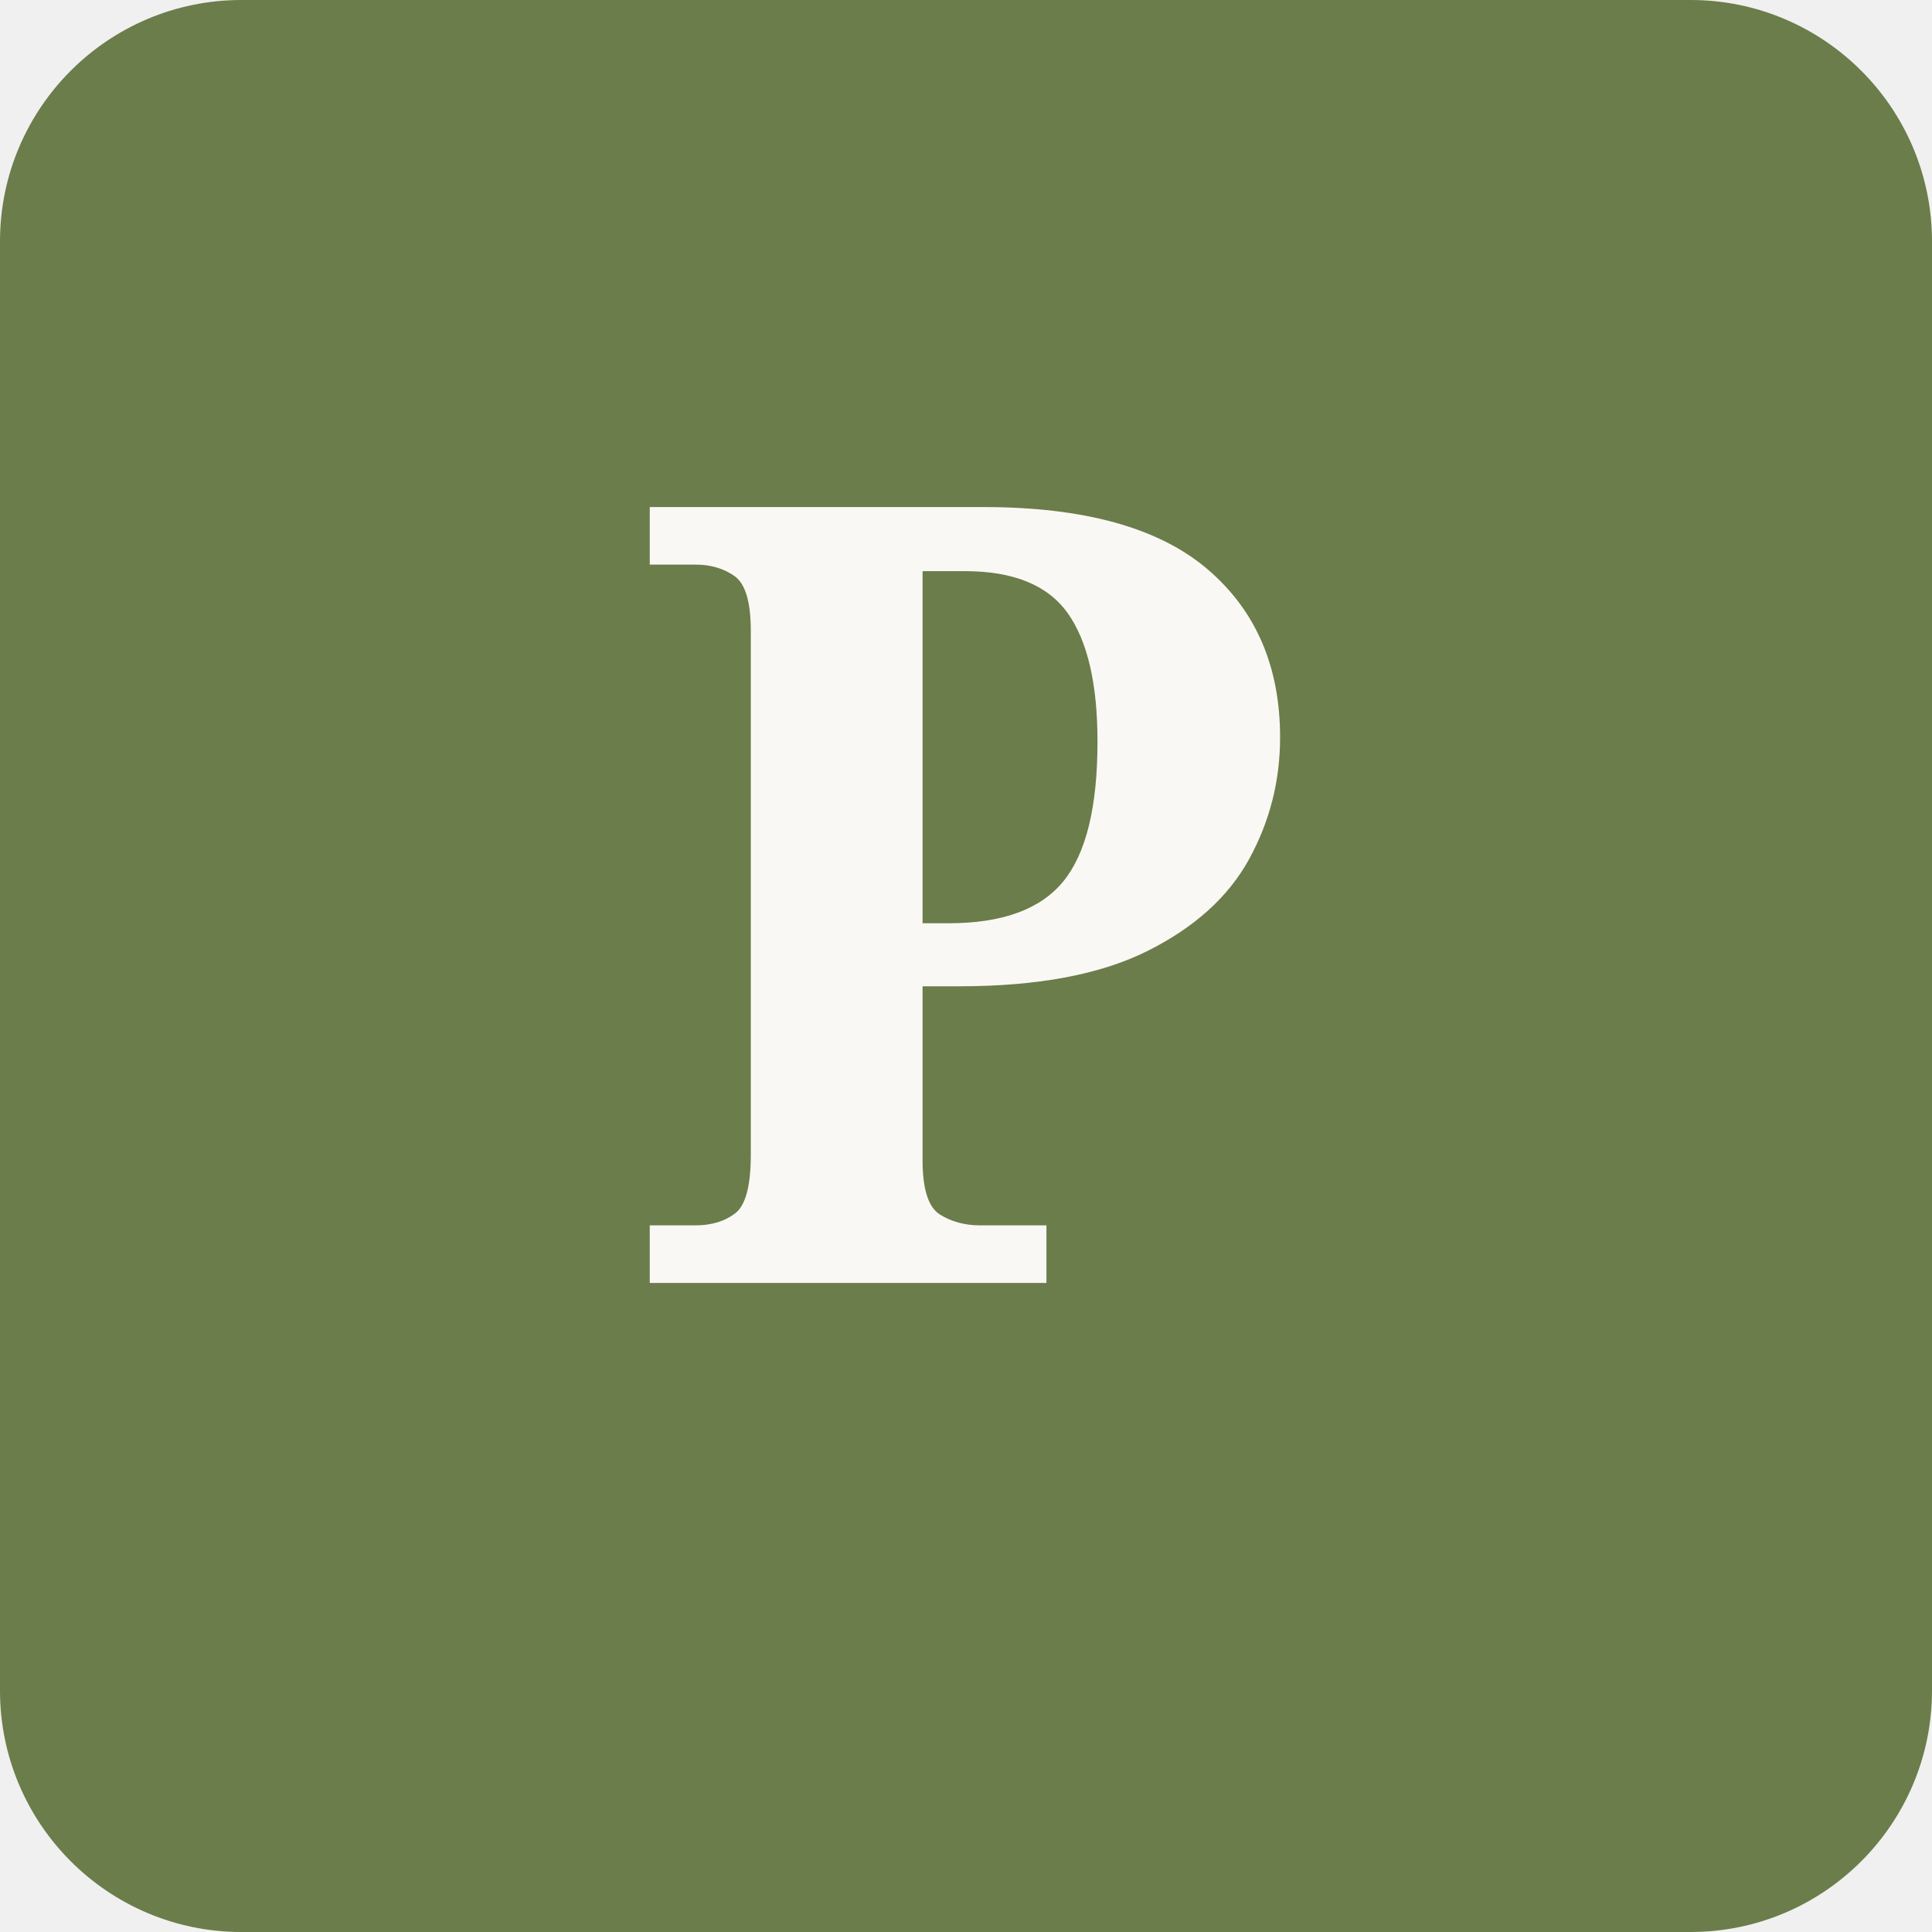
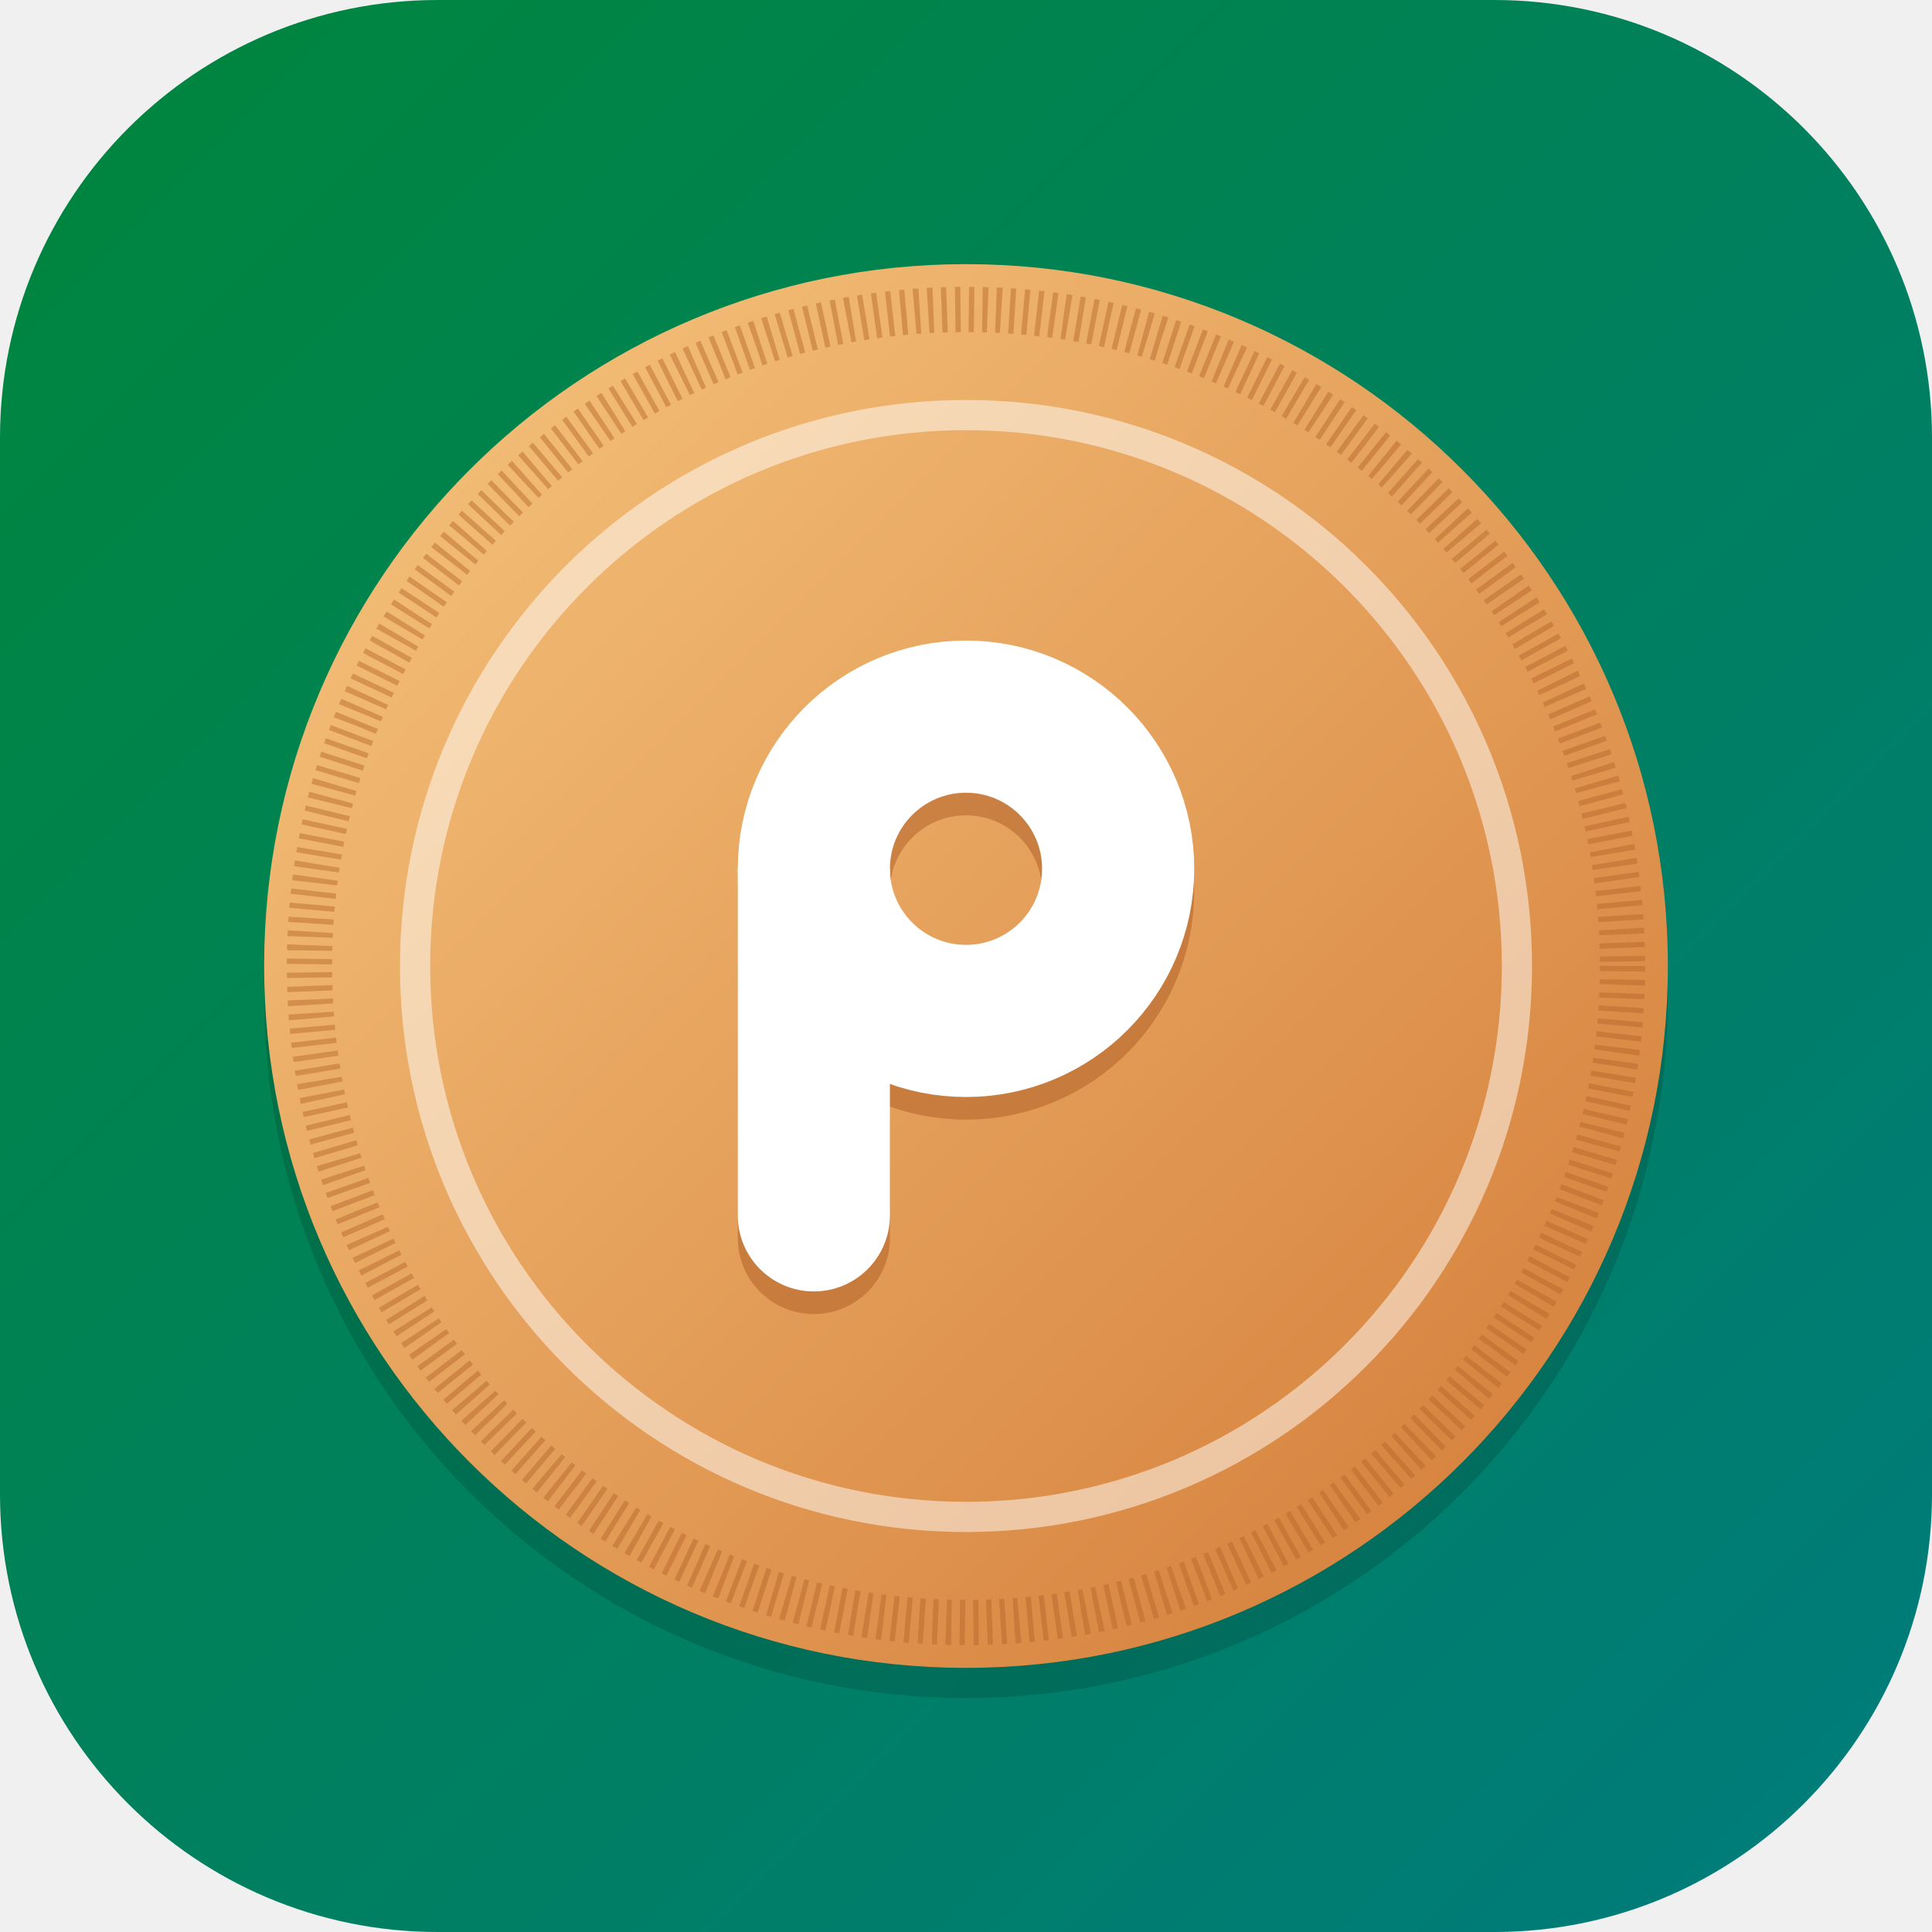
<svg xmlns="http://www.w3.org/2000/svg" viewBox="0 0 512 512">
-   <rect width="512" height="512" rx="64" fill="#6b7d4a" />
-   <text x="256" y="340" text-anchor="middle" font-family="Georgia, serif" font-size="288" font-weight="bold" fill="#faf8f5">P</text>
+   <defs>
+     <linearGradient id="bg" x1="0" y1="0" x2="1" y2="1">
+       <stop offset="0" stop-color="#00863b" />
+       <stop offset="1" stop-color="#007b7e" />
+     </linearGradient>
+     <linearGradient id="coin" x1="0" y1="0" x2="1" y2="1">
+       <stop offset="0" stop-color="#f7c67f" />
+       <stop offset="1" stop-color="#d27a36" />
+     </linearGradient>
+   </defs>
+   <rect width="512" height="512" rx="116" fill="url(#bg)" />
+   <circle cx="256" cy="264" r="186" fill="#000" fill-opacity=".14" />
+   <circle cx="256" cy="256" r="186" fill="url(#coin)" />
+   <circle cx="256" cy="256" r="174" fill="none" stroke="#b5652a" stroke-opacity=".45" stroke-width="12" pathLength="360" stroke-dasharray="1.4 2.2" />
+   <circle cx="256" cy="256" r="146" fill="none" stroke="#fff" stroke-opacity=".5" stroke-width="8" />
+   <g transform="translate(256 262) scale(.56) translate(-256 -256)">
+     <path d="M148 210h72v164a36 36 0 0 1-72 0z" fill="#a8551f" fill-opacity=".45" />
+     <circle cx="256" cy="210" r="72" fill="none" stroke="#a8551f" stroke-opacity=".45" stroke-width="72" />
+   </g>
+   <g transform="translate(256 256) scale(.56) translate(-256 -256)">
+     <path d="M148 210h72v164a36 36 0 0 1-72 0z" fill="#fff" />
+     <circle cx="256" cy="210" r="72" fill="none" stroke="#fff" stroke-width="72" />
+   </g>
</svg>
